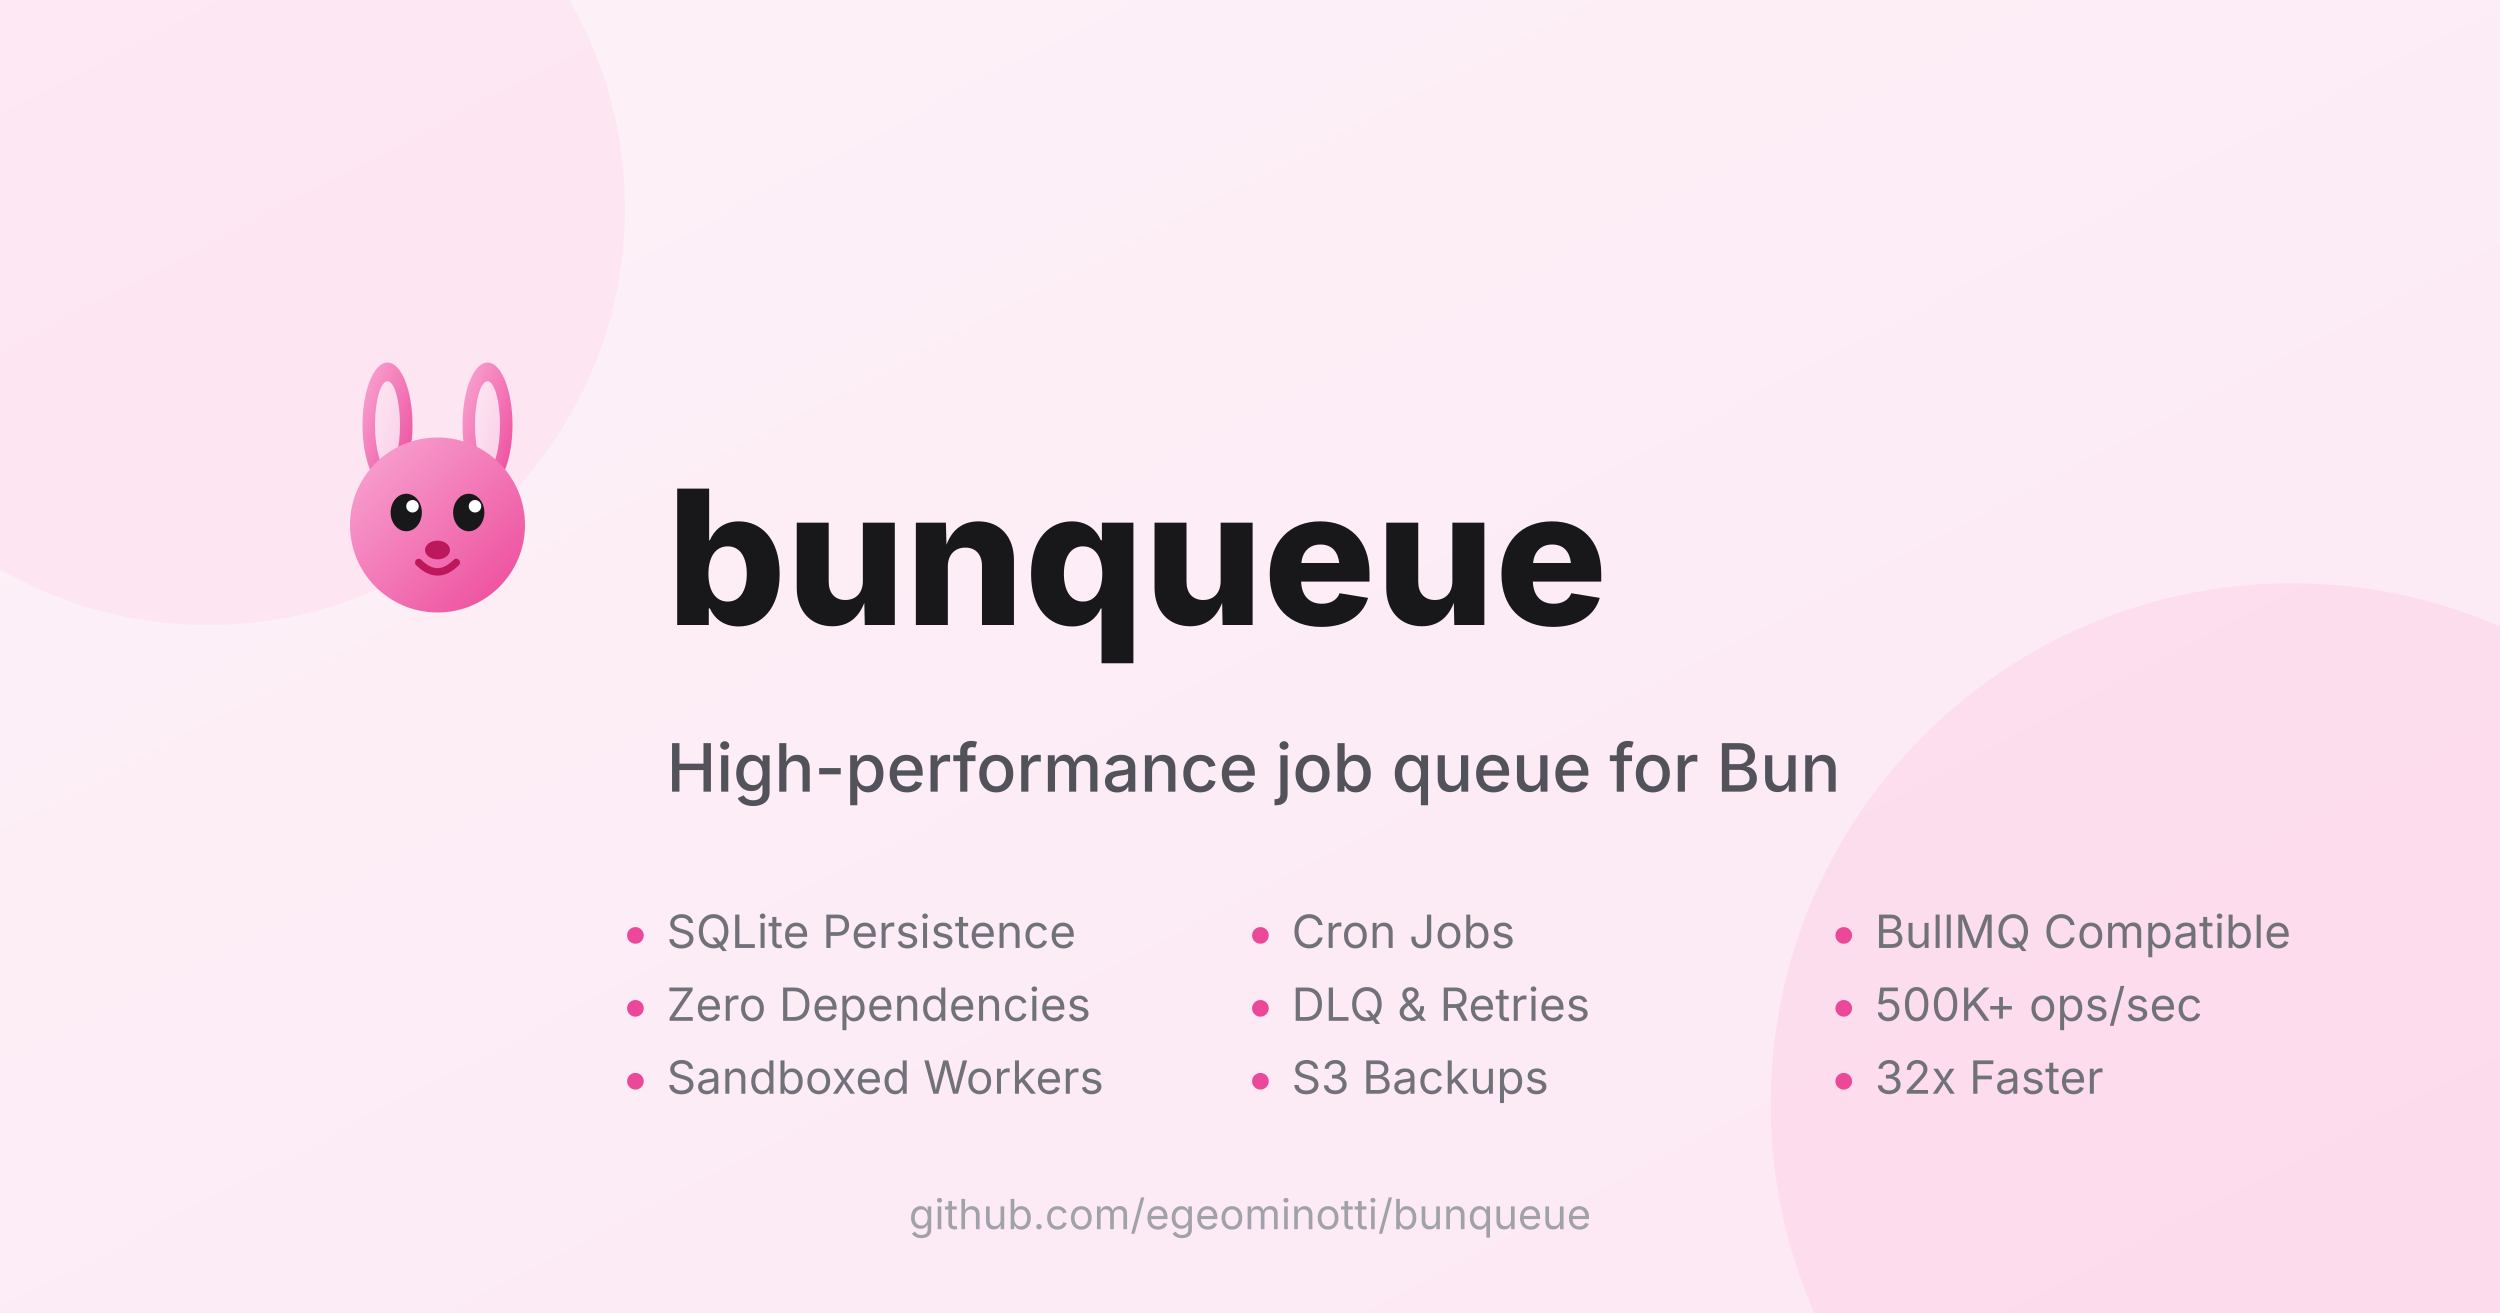
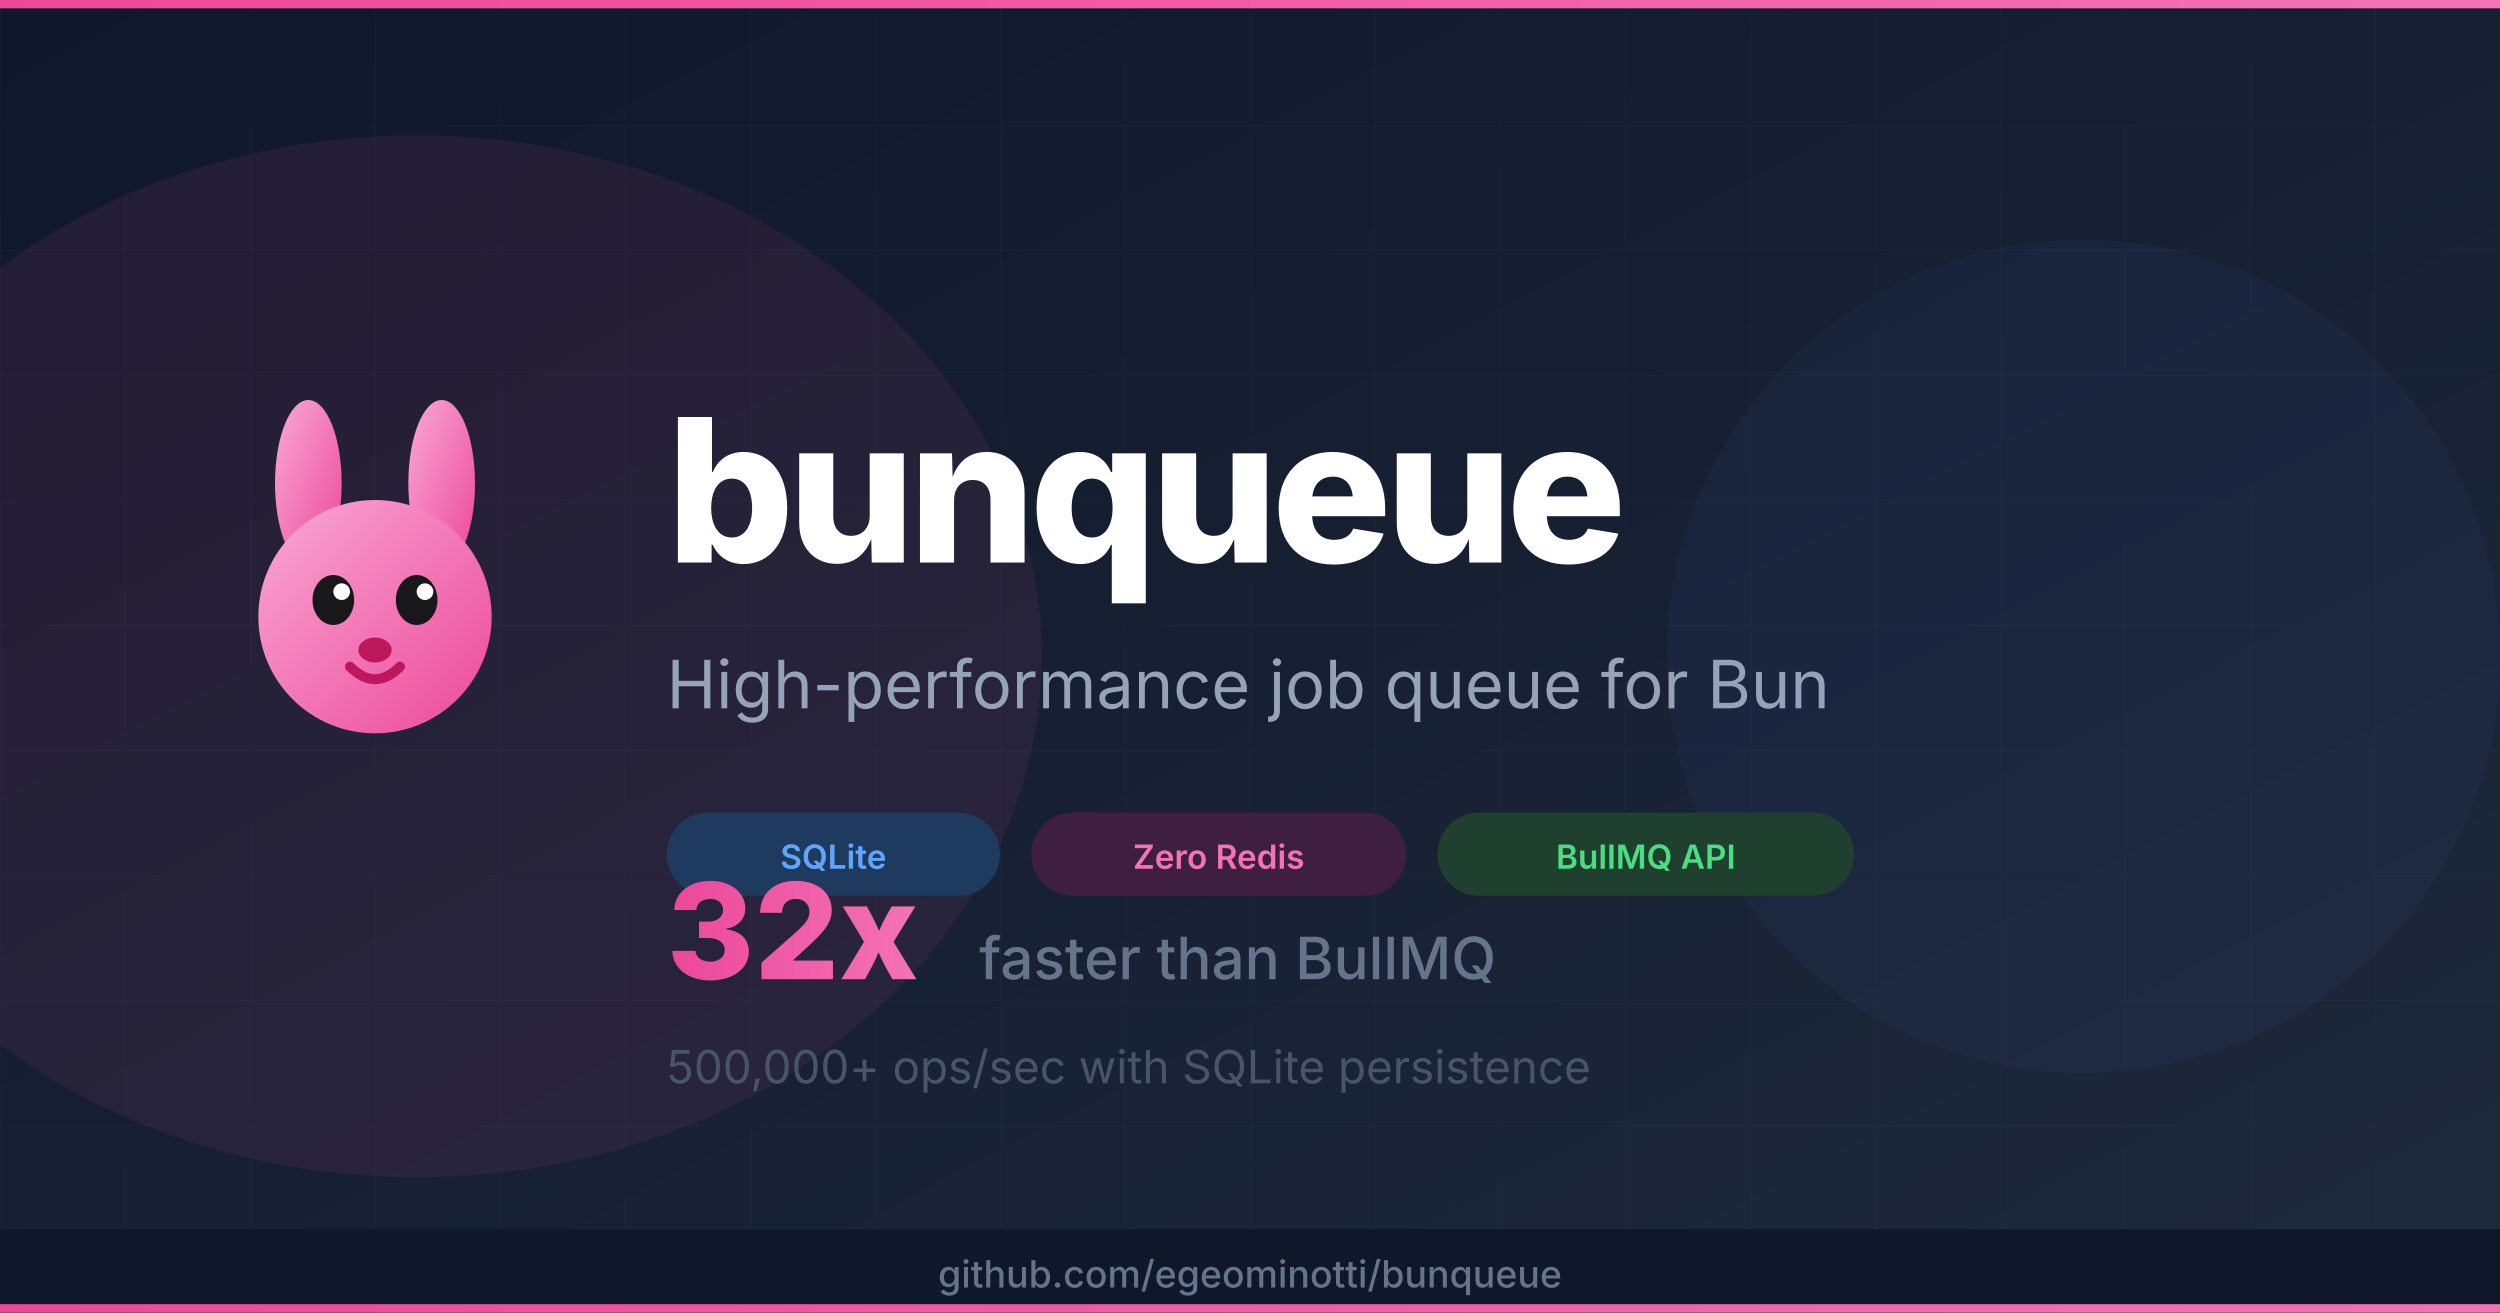
<svg xmlns="http://www.w3.org/2000/svg" viewBox="0 0 1200 630" width="1200" height="630">
  <defs>
    <linearGradient id="bg" x1="0%" y1="0%" x2="100%" y2="100%">
-       <stop offset="0%" style="stop-color:#fdf2f8" />
-       <stop offset="100%" style="stop-color:#fce7f3" />
+       <stop offset="0%" style="stop-color:#0f172a" />
+       <stop offset="100%" style="stop-color:#1e293b" />
+     </linearGradient>
+     <linearGradient id="accent" x1="0%" y1="0%" x2="100%" y2="0%">
+       <stop offset="0%" style="stop-color:#ec4899" />
+       <stop offset="100%" style="stop-color:#f472b6" />
    </linearGradient>
    <linearGradient id="bunny" x1="0%" y1="0%" x2="100%" y2="100%">
      <stop offset="0%" style="stop-color:#f9a8d4" />
      <stop offset="100%" style="stop-color:#ec4899" />
    </linearGradient>
-     <linearGradient id="inner" x1="0%" y1="0%" x2="100%" y2="100%">
-       <stop offset="0%" style="stop-color:#fce7f3" />
-       <stop offset="100%" style="stop-color:#fbcfe8" />
-     </linearGradient>
  </defs>
  <rect width="1200" height="630" fill="url(#bg)" />
-   <circle cx="100" cy="100" r="200" fill="#fbcfe8" opacity="0.3" />
-   <circle cx="1100" cy="530" r="250" fill="#f9a8d4" opacity="0.2" />
-   <g transform="translate(150, 180) scale(3)">
+   <pattern id="grid" width="60" height="60" patternUnits="userSpaceOnUse">
+     <path d="M 60 0 L 0 0 0 60" fill="none" stroke="#334155" stroke-width="0.5" />
+   </pattern>
+   <rect width="1200" height="630" fill="url(#grid)" opacity="0.3" />
+   <ellipse cx="200" cy="315" rx="300" ry="250" fill="#ec4899" opacity="0.08" />
+   <ellipse cx="1000" cy="315" rx="200" ry="200" fill="#3b82f6" opacity="0.05" />
+   <rect x="0" y="0" width="1200" height="4" fill="url(#accent)" />
+   <g transform="translate(100, 200) scale(4)">
    <ellipse cx="12" cy="8" rx="4" ry="10" fill="url(#bunny)" />
-     <ellipse cx="12" cy="8" rx="2" ry="7" fill="url(#inner)" />
    <ellipse cx="28" cy="8" rx="4" ry="10" fill="url(#bunny)" />
-     <ellipse cx="28" cy="8" rx="2" ry="7" fill="url(#inner)" />
    <circle cx="20" cy="24" r="14" fill="url(#bunny)" />
    <ellipse cx="15" cy="22" rx="2.5" ry="3" fill="#18181b" />
    <ellipse cx="25" cy="22" rx="2.5" ry="3" fill="#18181b" />
    <circle cx="16" cy="21" r="1" fill="white" />
    <circle cx="26" cy="21" r="1" fill="white" />
    <ellipse cx="20" cy="28" rx="2" ry="1.5" fill="#be185d" />
    <path d="M 17 30 Q 20 33 23 30" stroke="#be185d" stroke-width="1.2" fill="none" stroke-linecap="round" />
  </g>
-   <text x="320" y="300" font-family="system-ui, -apple-system, BlinkMacSystemFont, sans-serif" font-size="90" font-weight="800" fill="#18181b">bunqueue</text>
-   <text x="320" y="380" font-family="system-ui, -apple-system, BlinkMacSystemFont, sans-serif" font-size="32" font-weight="500" fill="#52525b">High-performance job queue for Bun</text>
-   <g font-family="system-ui, -apple-system, BlinkMacSystemFont, sans-serif" font-size="22" fill="#71717a">
-     <text x="320" y="455">SQLite Persistence</text>
-     <text x="320" y="490">Zero Dependencies</text>
-     <text x="320" y="525">Sandboxed Workers</text>
-     <text x="620" y="455">Cron Jobs</text>
-     <text x="620" y="490">DLQ &amp; Retries</text>
-     <text x="620" y="525">S3 Backups</text>
-     <text x="900" y="455">BullMQ Compatible</text>
-     <text x="900" y="490">500K+ ops/sec</text>
-     <text x="900" y="525">32x Faster</text>
+   <text x="320" y="270" font-family="Inter, -apple-system, BlinkMacSystemFont, 'Segoe UI', Roboto, sans-serif" font-size="96" font-weight="800" fill="#ffffff" letter-spacing="-3">bunqueue</text>
+   <text x="320" y="340" font-family="Inter, -apple-system, BlinkMacSystemFont, 'Segoe UI', Roboto, sans-serif" font-size="32" font-weight="400" fill="#94a3b8">High-performance job queue for Bun</text>
+   <g transform="translate(320, 390)">
+     <rect x="0" y="0" width="160" height="40" rx="20" fill="#1e3a5f" />
+     <text x="80" y="27" text-anchor="middle" font-family="Inter, -apple-system, sans-serif" font-size="16" font-weight="600" fill="#60a5fa">SQLite</text>
+     <rect x="175" y="0" width="180" height="40" rx="20" fill="#3f1f3f" />
+     <text x="265" y="27" text-anchor="middle" font-family="Inter, -apple-system, sans-serif" font-size="16" font-weight="600" fill="#f472b6">Zero Redis</text>
+     <rect x="370" y="0" width="200" height="40" rx="20" fill="#1f3f2f" />
+     <text x="470" y="27" text-anchor="middle" font-family="Inter, -apple-system, sans-serif" font-size="16" font-weight="600" fill="#4ade80">BullMQ API</text>
  </g>
-   <g fill="#ec4899">
-     <circle cx="305" cy="449" r="4" />
-     <circle cx="305" cy="484" r="4" />
-     <circle cx="305" cy="519" r="4" />
-     <circle cx="605" cy="449" r="4" />
-     <circle cx="605" cy="484" r="4" />
-     <circle cx="605" cy="519" r="4" />
-     <circle cx="885" cy="449" r="4" />
-     <circle cx="885" cy="484" r="4" />
-     <circle cx="885" cy="519" r="4" />
+   <g transform="translate(320, 470)">
+     <text x="0" y="0" font-family="Inter, -apple-system, sans-serif" font-size="64" font-weight="800" fill="url(#accent)">32x</text>
+     <text x="150" y="0" font-family="Inter, -apple-system, sans-serif" font-size="28" font-weight="500" fill="#64748b">faster than BullMQ</text>
+     <text x="0" y="50" font-family="Inter, -apple-system, sans-serif" font-size="22" font-weight="400" fill="#475569">500,000+ ops/sec with SQLite persistence</text>
  </g>
-   <text x="600" y="590" text-anchor="middle" font-family="system-ui, -apple-system, BlinkMacSystemFont, sans-serif" font-size="20" fill="#a1a1aa">github.com/egeominotti/bunqueue</text>
+   <rect x="0" y="590" width="1200" height="40" fill="#0f172a" />
+   <text x="600" y="618" text-anchor="middle" font-family="Inter, -apple-system, sans-serif" font-size="18" font-weight="500" fill="#64748b">github.com/egeominotti/bunqueue</text>
+   <rect x="0" y="626" width="1200" height="4" fill="url(#accent)" />
</svg>
